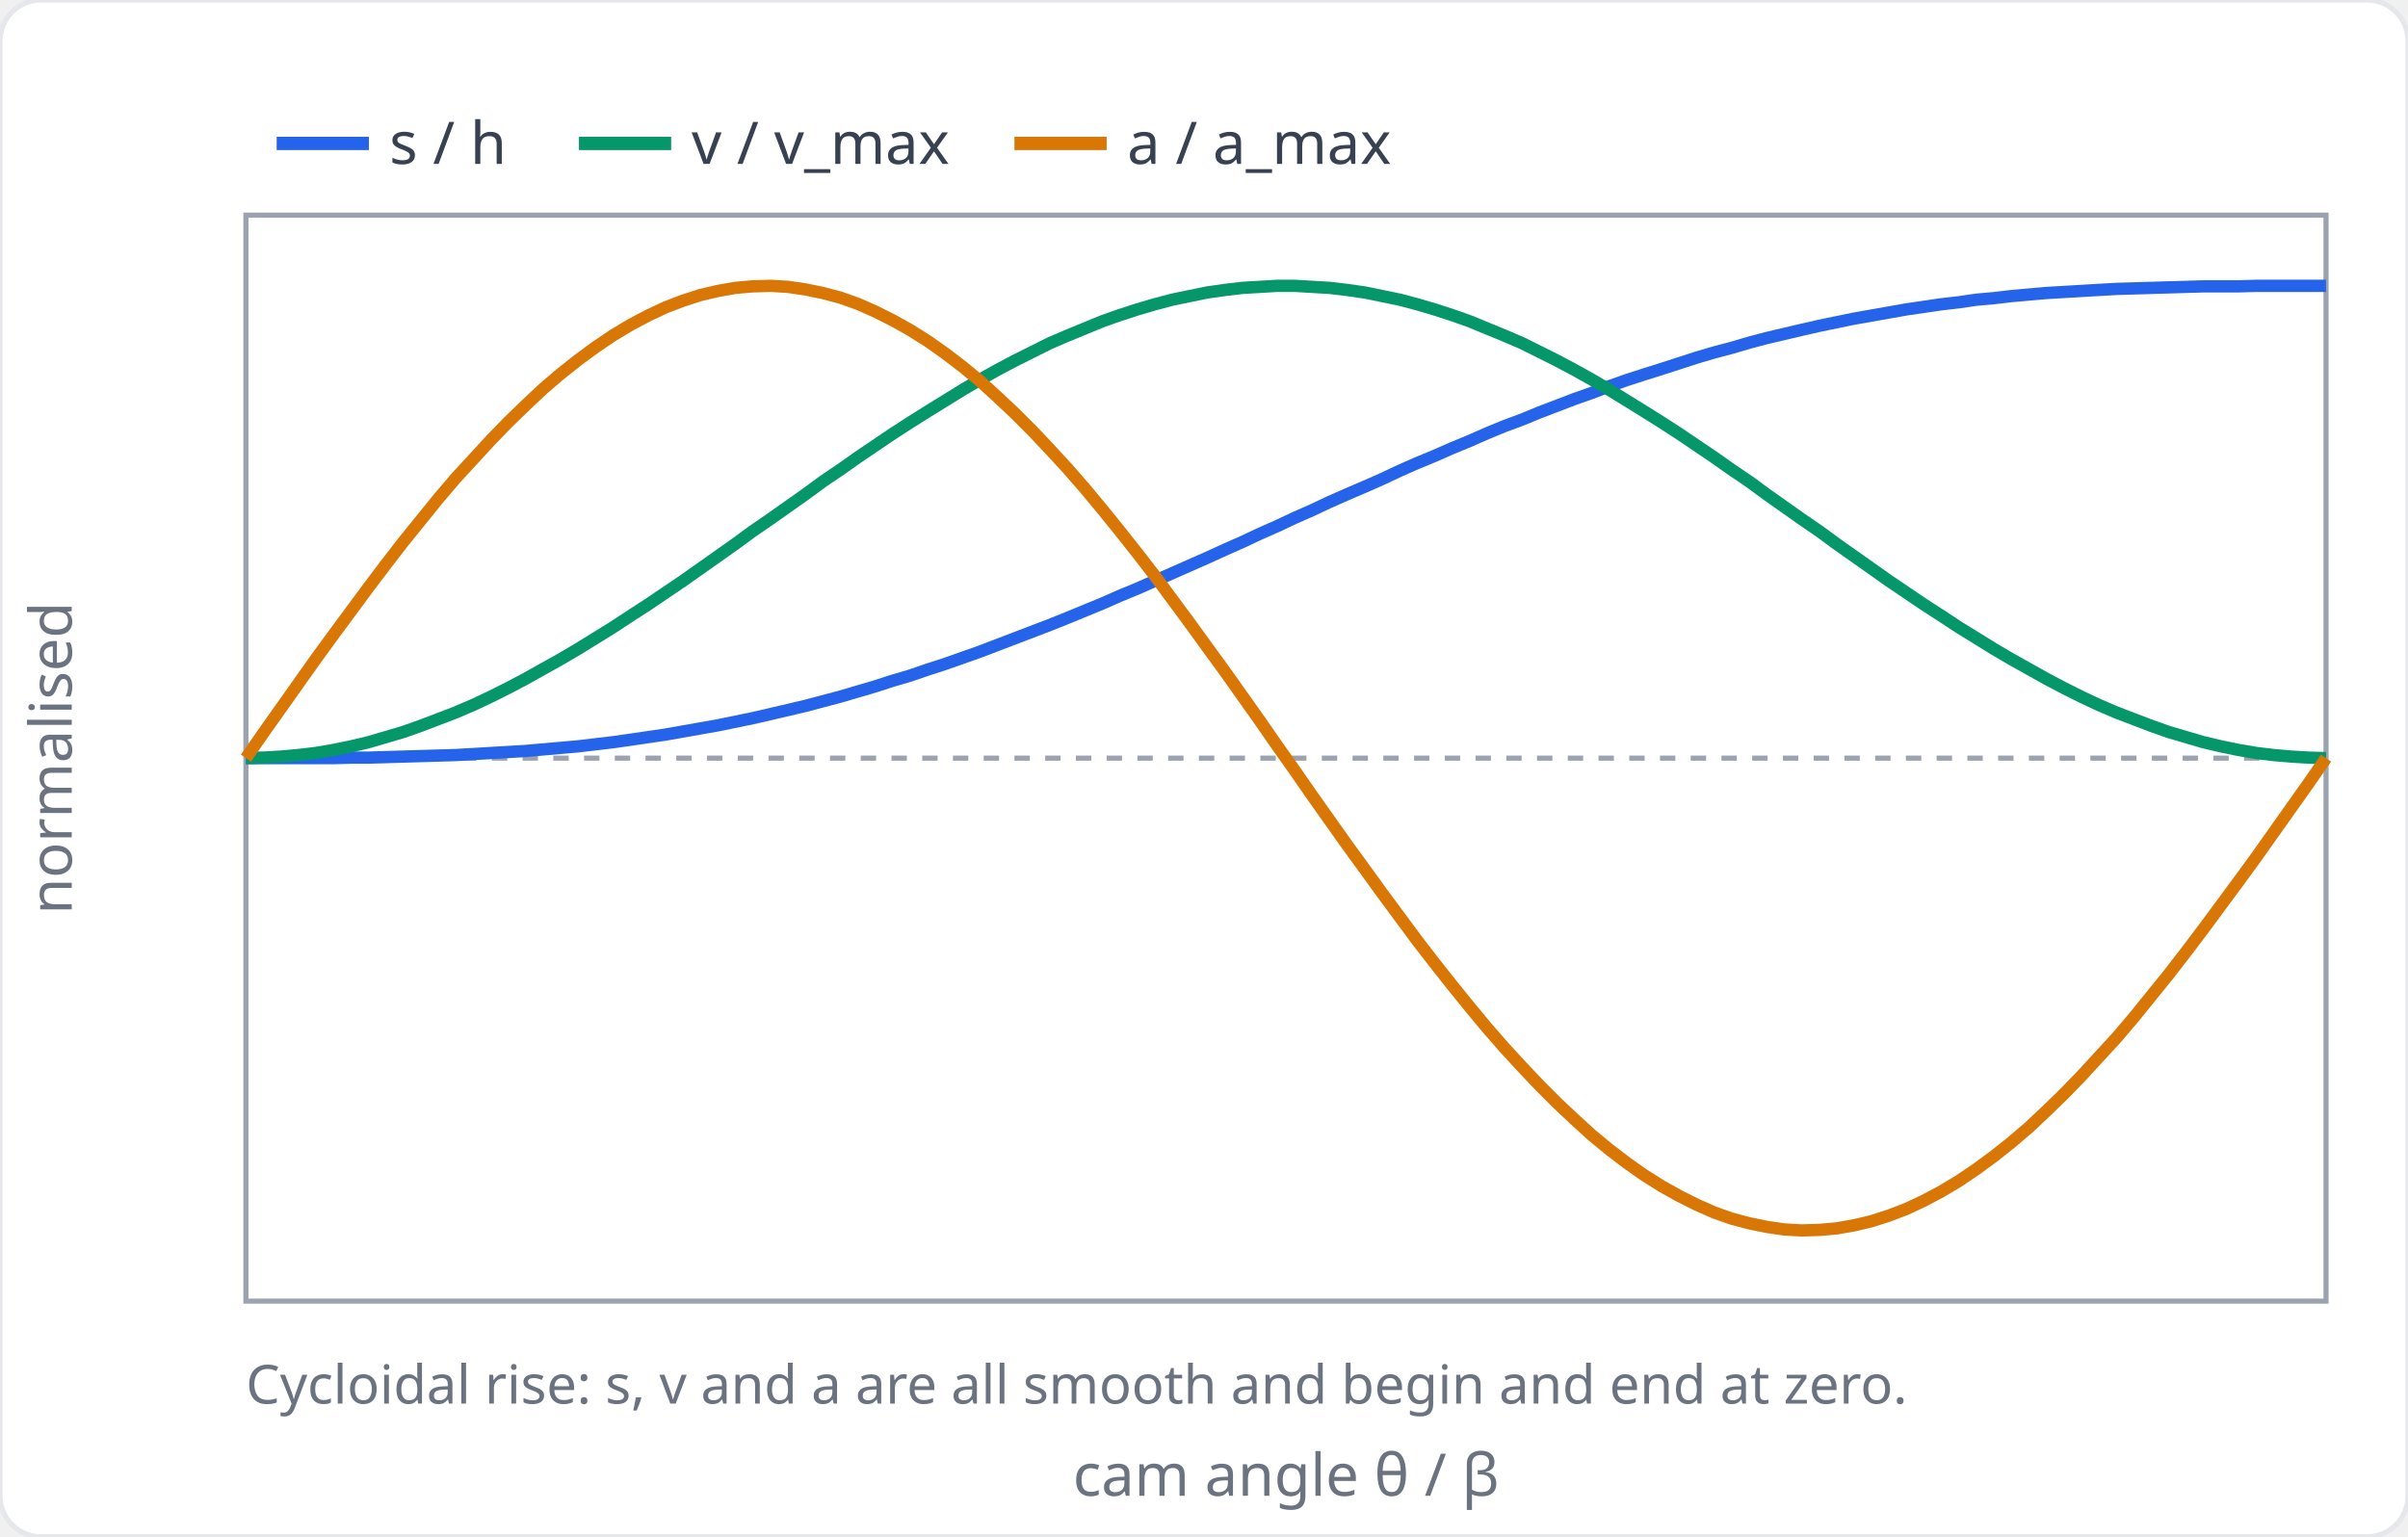
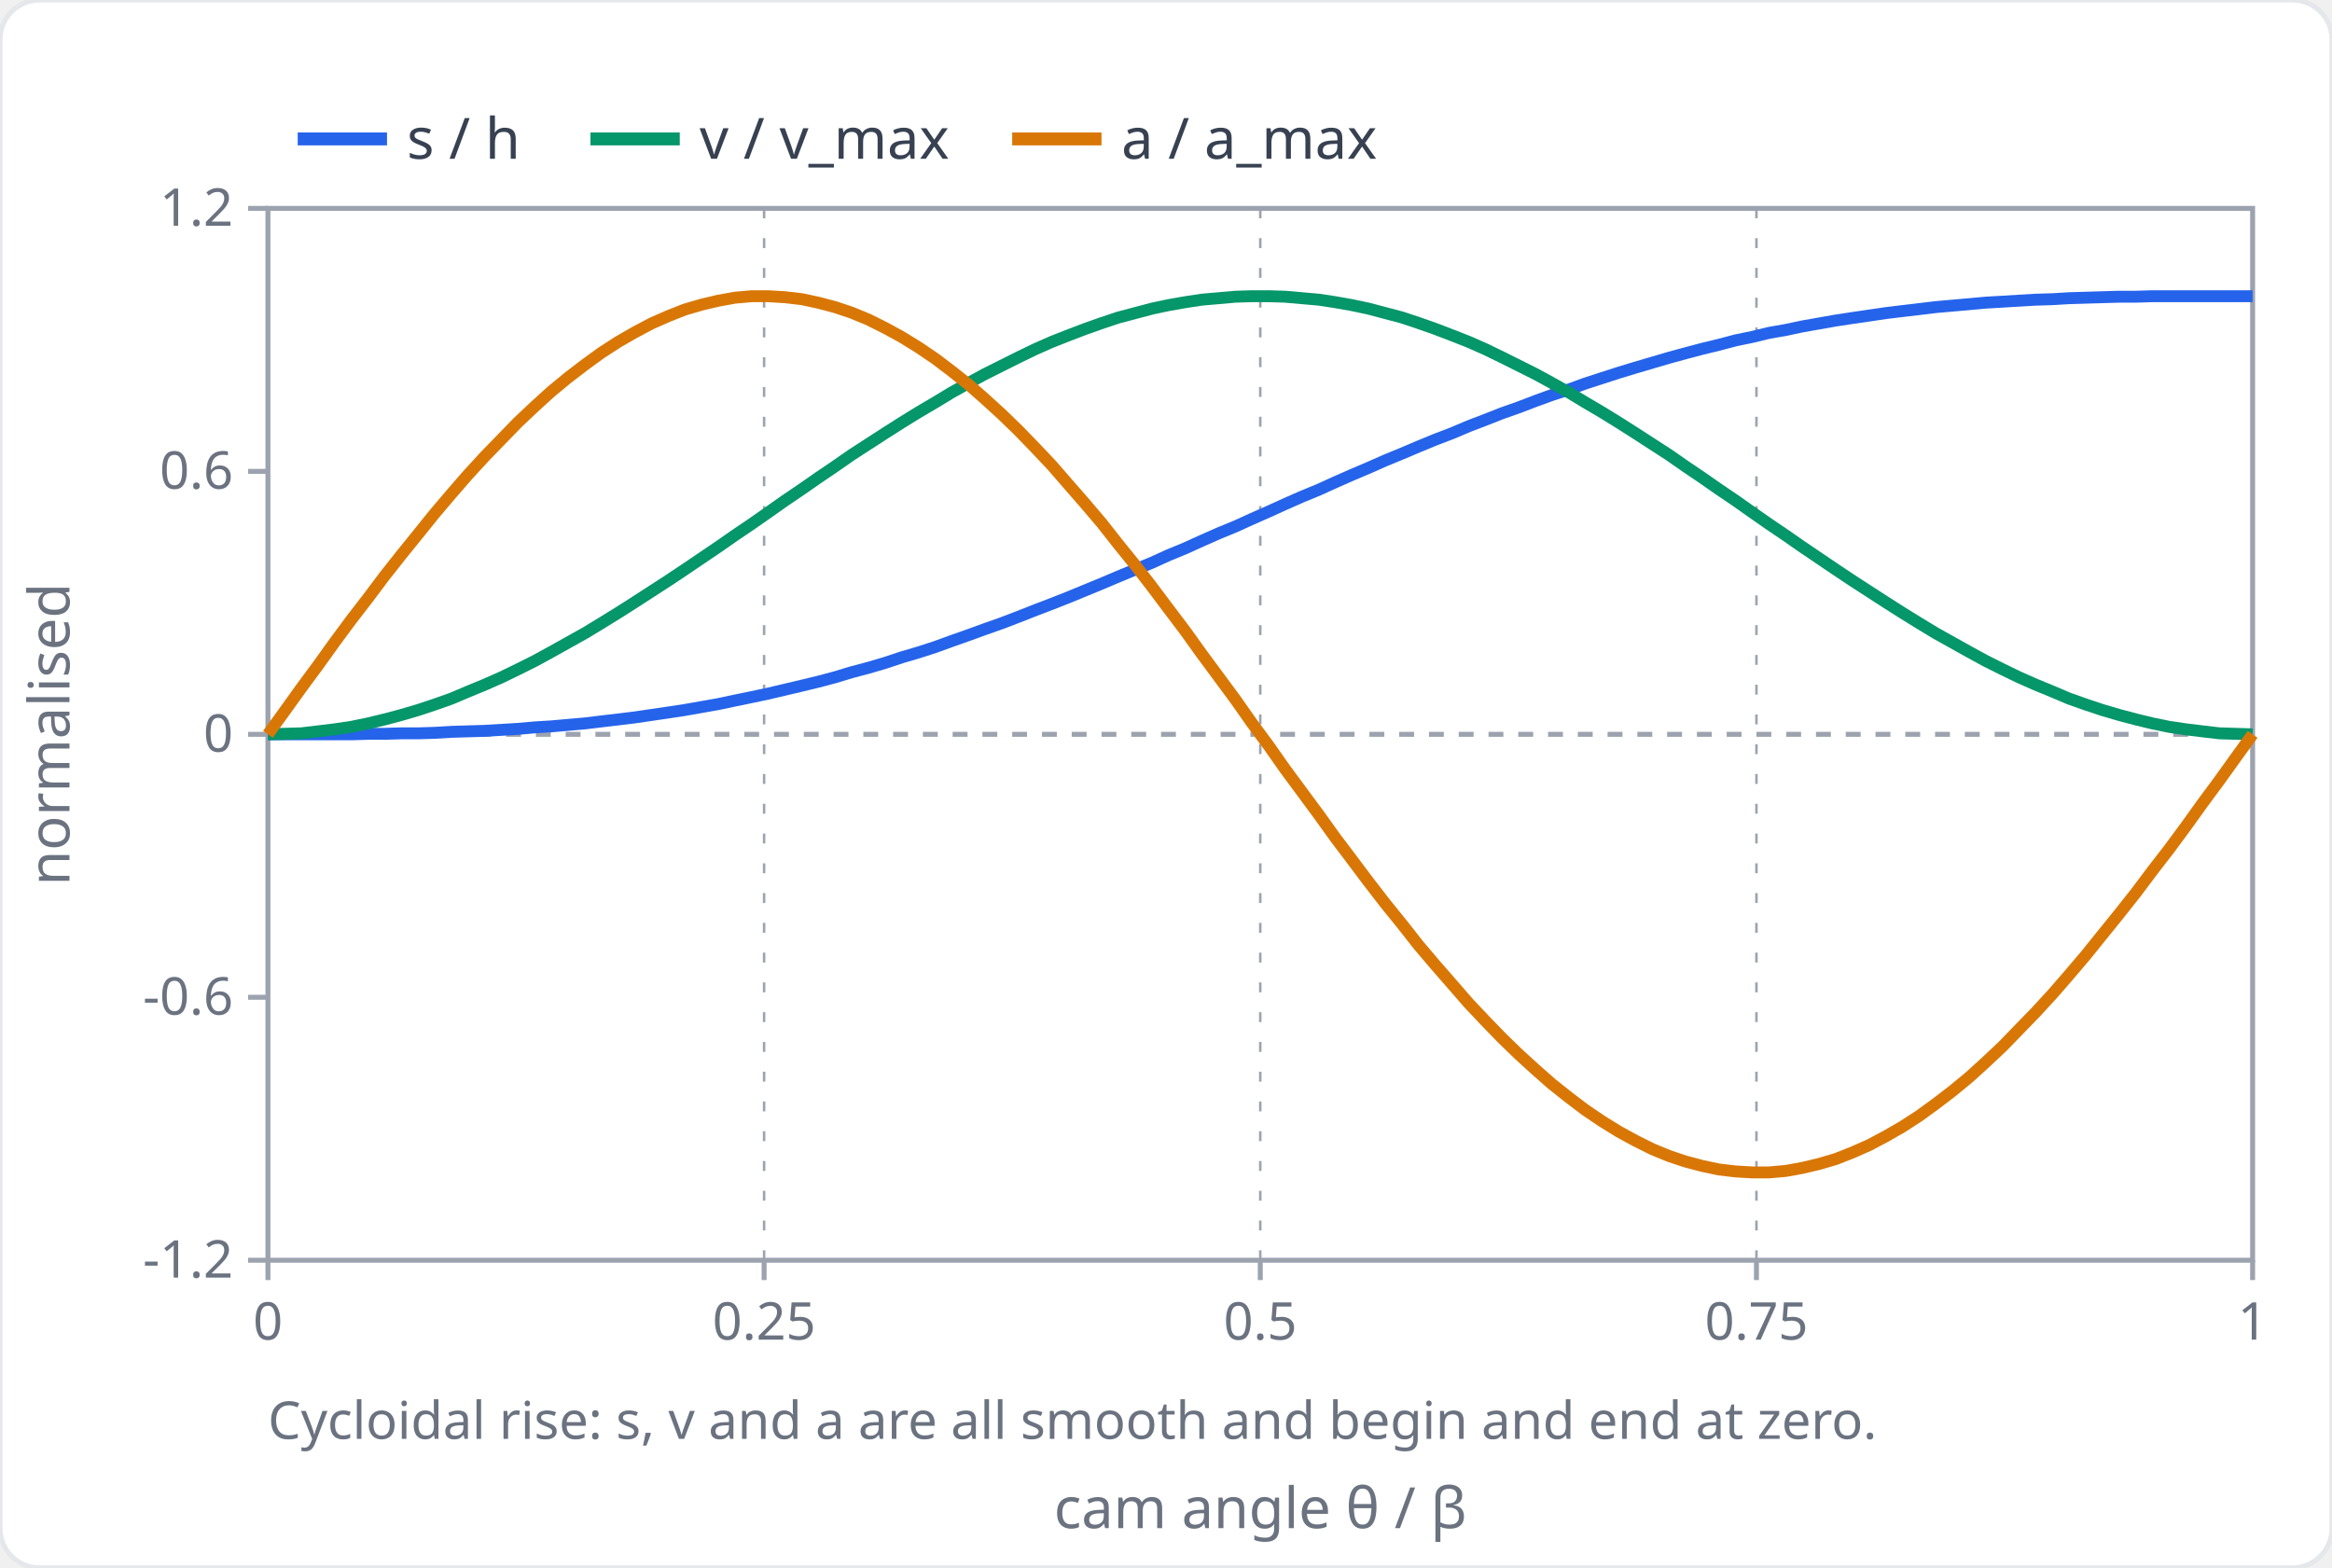
- <svg xmlns="http://www.w3.org/2000/svg" viewBox="0 0 470 300" width="100%" role="img" aria-label="Cycloidal rise displacement, velocity and acceleration diagram">
-   <rect data-bg="1" x="0" y="0" width="470" height="300" rx="8" fill="#ffffff" stroke="#e5e7eb" stroke-width="1" />
-   <rect x="48" y="42" width="406" height="212" fill="none" stroke="#9ca3af" stroke-width="1" />
-   <line x1="48" y1="148.0" x2="454" y2="148.0" stroke="#9ca3af" stroke-width="1" stroke-dasharray="3 3" />
-   <polyline points="48.0,148.0 51.4,148.0 54.8,148.0 58.2,148.0 61.6,148.0 65.1,148.0 68.5,147.9 71.9,147.9 75.3,147.8 78.7,147.7 82.1,147.6 85.5,147.5 88.9,147.4 92.4,147.2 95.8,147.0 99.2,146.8 102.6,146.6 106.0,146.3 109.4,146.0 112.8,145.7 116.2,145.3 119.6,144.9 123.1,144.4 126.5,143.9 129.9,143.4 133.3,142.8 136.7,142.2 140.1,141.6 143.5,140.9 146.9,140.2 150.4,139.4 153.8,138.6 157.2,137.8 160.6,136.9 164.0,136.0 167.4,135.0 170.8,134.0 174.2,132.9 177.6,131.9 181.1,130.7 184.5,129.6 187.9,128.4 191.3,127.2 194.7,125.9 198.1,124.6 201.5,123.3 204.9,122.0 208.4,120.6 211.8,119.2 215.2,117.8 218.6,116.3 222.0,114.9 225.4,113.4 228.8,111.9 232.2,110.4 235.6,108.9 239.1,107.3 242.5,105.8 245.9,104.2 249.3,102.7 252.7,101.1 256.1,99.6 259.5,98.0 262.9,96.5 266.4,95.0 269.8,93.5 273.2,91.9 276.6,90.4 280.0,89.0 283.4,87.5 286.8,86.1 290.2,84.6 293.6,83.2 297.1,81.9 300.5,80.5 303.9,79.2 307.3,77.9 310.7,76.7 314.1,75.4 317.5,74.2 320.9,73.1 324.4,72.0 327.8,70.9 331.2,69.8 334.6,68.8 338.0,67.9 341.4,66.9 344.8,66.0 348.2,65.2 351.6,64.4 355.1,63.6 358.5,62.9 361.9,62.2 365.3,61.6 368.7,61.0 372.1,60.4 375.5,59.9 378.9,59.4 382.4,59.0 385.8,58.5 389.2,58.2 392.6,57.8 396.0,57.5 399.4,57.2 402.8,57.0 406.2,56.8 409.6,56.6 413.1,56.4 416.5,56.3 419.9,56.2 423.3,56.1 426.7,56.0 430.1,55.9 433.5,55.9 436.9,55.9 440.4,55.8 443.8,55.8 447.2,55.8 450.6,55.8 454.0,55.8" fill="none" stroke="#2563eb" stroke-width="2.4" />
-   <polyline points="48.0,148.0 51.4,147.9 54.8,147.7 58.2,147.4 61.6,147.0 65.1,146.4 68.5,145.7 71.9,144.9 75.3,143.9 78.7,142.9 82.1,141.7 85.5,140.4 88.9,139.1 92.4,137.6 95.8,136.0 99.2,134.3 102.6,132.5 106.0,130.6 109.4,128.7 112.8,126.7 116.2,124.6 119.6,122.5 123.1,120.2 126.5,118.0 129.9,115.7 133.3,113.4 136.7,111.0 140.1,108.6 143.5,106.2 146.9,103.7 150.4,101.3 153.8,98.9 157.2,96.5 160.6,94.0 164.0,91.7 167.4,89.3 170.8,87.0 174.2,84.7 177.6,82.5 181.1,80.3 184.5,78.2 187.9,76.1 191.3,74.1 194.7,72.2 198.1,70.4 201.5,68.7 204.9,67.0 208.4,65.5 211.8,64.1 215.2,62.7 218.6,61.5 222.0,60.4 225.4,59.4 228.8,58.5 232.2,57.8 235.6,57.1 239.1,56.6 242.5,56.2 245.9,56.0 249.3,55.8 252.7,55.8 256.1,56.0 259.5,56.2 262.9,56.6 266.4,57.1 269.8,57.8 273.2,58.5 276.6,59.4 280.0,60.4 283.4,61.5 286.8,62.7 290.2,64.1 293.6,65.5 297.1,67.0 300.5,68.7 303.9,70.4 307.3,72.2 310.7,74.1 314.1,76.1 317.5,78.2 320.9,80.3 324.4,82.5 327.8,84.7 331.2,87.0 334.6,89.3 338.0,91.7 341.4,94.0 344.8,96.5 348.2,98.9 351.6,101.3 355.1,103.7 358.5,106.2 361.9,108.6 365.3,111.0 368.7,113.4 372.1,115.7 375.5,118.0 378.9,120.2 382.4,122.5 385.8,124.6 389.2,126.7 392.6,128.7 396.0,130.6 399.4,132.5 402.8,134.3 406.2,136.0 409.6,137.6 413.1,139.1 416.5,140.4 419.9,141.7 423.3,142.9 426.7,143.9 430.1,144.9 433.5,145.7 436.9,146.4 440.4,147.0 443.8,147.4 447.2,147.7 450.6,147.9 454.0,148.0" fill="none" stroke="#059669" stroke-width="2.4" />
-   <polyline points="48.0,148.0 51.4,143.1 54.8,138.3 58.2,133.5 61.6,128.7 65.1,123.9 68.5,119.3 71.9,114.7 75.3,110.2 78.7,105.8 82.1,101.6 85.5,97.4 88.9,93.4 92.4,89.6 95.8,85.9 99.2,82.4 102.6,79.1 106.0,75.9 109.4,73.0 112.8,70.3 116.2,67.8 119.6,65.5 123.1,63.4 126.5,61.6 129.9,60.0 133.3,58.7 136.7,57.6 140.1,56.8 143.5,56.2 146.9,55.9 150.4,55.8 153.8,56.0 157.2,56.5 160.6,57.2 164.0,58.1 167.4,59.3 170.8,60.8 174.2,62.5 177.6,64.4 181.1,66.6 184.5,69.0 187.9,71.6 191.3,74.4 194.7,77.5 198.1,80.7 201.5,84.1 204.9,87.7 208.4,91.5 211.8,95.4 215.2,99.5 218.6,103.7 222.0,108.0 225.4,112.4 228.8,117.0 232.2,121.6 235.6,126.3 239.1,131.1 242.5,135.9 245.9,140.7 249.3,145.6 252.7,150.4 256.1,155.3 259.5,160.1 262.9,164.9 266.4,169.7 269.8,174.4 273.2,179.0 276.6,183.6 280.0,188.0 283.4,192.3 286.8,196.5 290.2,200.6 293.6,204.5 297.1,208.3 300.5,211.9 303.9,215.3 307.3,218.5 310.7,221.6 314.1,224.4 317.5,227.0 320.9,229.4 324.4,231.6 327.8,233.5 331.2,235.2 334.6,236.7 338.0,237.9 341.4,238.8 344.8,239.5 348.2,240.0 351.6,240.2 355.1,240.1 358.5,239.8 361.9,239.2 365.3,238.4 368.7,237.3 372.1,236.0 375.5,234.4 378.9,232.6 382.4,230.5 385.8,228.2 389.2,225.7 392.6,223.0 396.0,220.1 399.4,216.9 402.8,213.6 406.2,210.1 409.6,206.4 413.1,202.6 416.5,198.6 419.9,194.4 423.3,190.2 426.7,185.8 430.1,181.3 433.5,176.7 436.9,172.1 440.4,167.3 443.8,162.5 447.2,157.7 450.6,152.9 454.0,148.0" fill="none" stroke="#d97706" stroke-width="2.4" />
-   <line x1="54" y1="28" x2="72" y2="28" stroke="#2563eb" stroke-width="2.6" />
-   <text x="76" y="32" fill="#374151" font-size="11.5" font-family="sans-serif">s / h</text>
-   <line x1="113" y1="28" x2="131" y2="28" stroke="#059669" stroke-width="2.6" />
-   <text x="135" y="32" fill="#374151" font-size="11.5" font-family="sans-serif">v / v_max</text>
-   <line x1="198" y1="28" x2="216" y2="28" stroke="#d97706" stroke-width="2.6" />
-   <text x="220" y="32" fill="#374151" font-size="11.5" font-family="sans-serif">a / a_max</text>
-   <text x="251" y="292" fill="#6b7280" font-size="11.5" font-family="sans-serif" text-anchor="middle">cam angle θ / β</text>
+ <svg xmlns="http://www.w3.org/2000/svg" viewBox="0 0 470 316" width="100%" role="img" aria-label="Cycloidal rise displacement, velocity and acceleration diagram">
+   <rect data-bg="1" x="0" y="0" width="470" height="316" rx="8" fill="#ffffff" stroke="#e5e7eb" stroke-width="1" />
+   <rect x="54" y="42" width="400" height="212" fill="none" stroke="#9ca3af" stroke-width="1" />
+   <line x1="54.0" y1="254" x2="54.0" y2="258" stroke="#9ca3af" stroke-width="1" />
+   <text x="54.0" y="270" fill="#6b7280" font-size="10.5" font-family="sans-serif" text-anchor="middle">0</text>
+   <line x1="154.0" y1="254" x2="154.0" y2="258" stroke="#9ca3af" stroke-width="1" />
+   <line x1="154.0" y1="42" x2="154.0" y2="254" stroke="#9ca3af" stroke-width="0.5" stroke-dasharray="2 4" />
+   <text x="154.0" y="270" fill="#6b7280" font-size="10.5" font-family="sans-serif" text-anchor="middle">0.25</text>
+   <line x1="254.0" y1="254" x2="254.0" y2="258" stroke="#9ca3af" stroke-width="1" />
+   <line x1="254.0" y1="42" x2="254.0" y2="254" stroke="#9ca3af" stroke-width="0.5" stroke-dasharray="2 4" />
+   <text x="254.0" y="270" fill="#6b7280" font-size="10.5" font-family="sans-serif" text-anchor="middle">0.5</text>
+   <line x1="354.0" y1="254" x2="354.0" y2="258" stroke="#9ca3af" stroke-width="1" />
+   <line x1="354.0" y1="42" x2="354.0" y2="254" stroke="#9ca3af" stroke-width="0.5" stroke-dasharray="2 4" />
+   <text x="354.0" y="270" fill="#6b7280" font-size="10.5" font-family="sans-serif" text-anchor="middle">0.75</text>
+   <line x1="454.0" y1="254" x2="454.0" y2="258" stroke="#9ca3af" stroke-width="1" />
+   <line x1="454.0" y1="42" x2="454.0" y2="254" stroke="#9ca3af" stroke-width="0.5" stroke-dasharray="2 4" />
+   <text x="454.0" y="270" fill="#6b7280" font-size="10.5" font-family="sans-serif" text-anchor="middle">1</text>
+   <line x1="50" y1="254.0" x2="54" y2="254.0" stroke="#9ca3af" stroke-width="1" />
+   <text x="47" y="257.5" fill="#6b7280" font-size="10.5" font-family="sans-serif" text-anchor="end">-1.2</text>
+   <line x1="50" y1="201.0" x2="54" y2="201.0" stroke="#9ca3af" stroke-width="1" />
+   <text x="47" y="204.5" fill="#6b7280" font-size="10.5" font-family="sans-serif" text-anchor="end">-0.6</text>
+   <line x1="50" y1="148.0" x2="54" y2="148.0" stroke="#9ca3af" stroke-width="1" />
+   <text x="47" y="151.5" fill="#6b7280" font-size="10.5" font-family="sans-serif" text-anchor="end">0</text>
+   <line x1="50" y1="95.0" x2="54" y2="95.0" stroke="#9ca3af" stroke-width="1" />
+   <text x="47" y="98.5" fill="#6b7280" font-size="10.5" font-family="sans-serif" text-anchor="end">0.6</text>
+   <line x1="50" y1="42.0" x2="54" y2="42.0" stroke="#9ca3af" stroke-width="1" />
+   <text x="47" y="45.5" fill="#6b7280" font-size="10.5" font-family="sans-serif" text-anchor="end">1.2</text>
+   <line x1="54" y1="148.0" x2="454" y2="148.0" stroke="#9ca3af" stroke-width="1" stroke-dasharray="3 3" />
+   <polyline points="54.0,148.0 57.4,148.0 60.7,148.0 64.1,148.0 67.4,148.0 70.8,148.0 74.2,147.9 77.5,147.9 80.9,147.8 84.3,147.8 87.6,147.7 91.0,147.5 94.3,147.4 97.7,147.3 101.1,147.1 104.4,146.9 107.8,146.6 111.1,146.4 114.5,146.1 117.9,145.8 121.2,145.4 124.6,145.0 127.9,144.6 131.3,144.1 134.7,143.6 138.0,143.1 141.4,142.5 144.8,141.9 148.1,141.2 151.5,140.5 154.8,139.8 158.2,139.0 161.6,138.2 164.9,137.4 168.3,136.5 171.6,135.5 175.0,134.6 178.4,133.6 181.7,132.5 185.1,131.5 188.5,130.4 191.8,129.2 195.2,128.0 198.5,126.8 201.9,125.6 205.3,124.3 208.6,123.0 212.0,121.7 215.3,120.4 218.7,119.0 222.1,117.6 225.4,116.2 228.8,114.8 232.2,113.4 235.5,111.9 238.9,110.5 242.2,109.0 245.6,107.5 249.0,106.1 252.3,104.6 255.7,103.1 259.0,101.6 262.4,100.1 265.8,98.7 269.1,97.2 272.5,95.7 275.8,94.3 279.2,92.8 282.6,91.4 285.9,90.0 289.3,88.6 292.7,87.3 296.0,85.9 299.4,84.6 302.7,83.3 306.1,82.1 309.5,80.8 312.8,79.6 316.2,78.5 319.5,77.3 322.9,76.2 326.3,75.1 329.6,74.1 333.0,73.1 336.4,72.1 339.7,71.2 343.1,70.3 346.4,69.5 349.8,68.6 353.2,67.9 356.5,67.1 359.9,66.5 363.2,65.8 366.6,65.2 370.0,64.6 373.3,64.1 376.7,63.6 380.1,63.1 383.4,62.7 386.8,62.3 390.1,61.9 393.5,61.6 396.9,61.3 400.2,61.0 403.6,60.8 406.9,60.6 410.3,60.4 413.7,60.3 417.0,60.1 420.4,60.0 423.7,59.9 427.1,59.8 430.5,59.8 433.8,59.7 437.2,59.7 440.6,59.7 443.9,59.7 447.3,59.7 450.6,59.7 454.0,59.7" fill="none" stroke="#2563eb" stroke-width="2.4" />
+   <polyline points="54.0,148.0 57.4,147.9 60.7,147.8 64.1,147.4 67.4,147.0 70.8,146.5 74.2,145.8 77.5,145.0 80.9,144.1 84.3,143.1 87.6,142.0 91.0,140.8 94.3,139.4 97.7,138.0 101.1,136.5 104.4,134.9 107.8,133.2 111.1,131.4 114.5,129.5 117.9,127.6 121.2,125.6 124.6,123.5 127.9,121.4 131.3,119.2 134.7,117.0 138.0,114.8 141.4,112.5 144.8,110.2 148.1,107.9 151.5,105.6 154.8,103.3 158.2,100.9 161.6,98.6 164.9,96.3 168.3,94.0 171.6,91.7 175.0,89.5 178.4,87.3 181.7,85.2 185.1,83.1 188.5,81.1 191.8,79.1 195.2,77.2 198.5,75.4 201.9,73.7 205.3,72.0 208.6,70.4 212.0,68.9 215.3,67.6 218.7,66.3 222.1,65.1 225.4,64.0 228.8,63.1 232.2,62.2 235.5,61.5 238.9,60.9 242.2,60.4 245.6,60.1 249.0,59.8 252.3,59.7 255.7,59.7 259.0,59.8 262.4,60.1 265.8,60.4 269.1,60.9 272.5,61.5 275.8,62.2 279.2,63.1 282.6,64.0 285.9,65.1 289.3,66.3 292.7,67.6 296.0,68.9 299.4,70.4 302.7,72.0 306.1,73.7 309.5,75.4 312.8,77.2 316.2,79.1 319.5,81.1 322.9,83.1 326.3,85.2 329.6,87.3 333.0,89.5 336.4,91.7 339.7,94.0 343.1,96.3 346.4,98.6 349.8,100.9 353.2,103.3 356.5,105.6 359.9,107.9 363.2,110.2 366.6,112.5 370.0,114.8 373.3,117.0 376.7,119.2 380.1,121.4 383.4,123.5 386.8,125.6 390.1,127.6 393.5,129.5 396.9,131.4 400.2,133.2 403.6,134.9 406.9,136.5 410.3,138.0 413.7,139.4 417.0,140.8 420.4,142.0 423.7,143.1 427.1,144.1 430.5,145.0 433.8,145.8 437.2,146.5 440.6,147.0 443.9,147.4 447.3,147.8 450.6,147.9 454.0,148.0" fill="none" stroke="#059669" stroke-width="2.4" />
+   <polyline points="54.0,148.0 57.4,143.3 60.7,138.7 64.1,134.1 67.4,129.5 70.8,124.9 74.2,120.5 77.5,116.1 80.9,111.8 84.3,107.6 87.6,103.5 91.0,99.5 94.3,95.7 97.7,92.0 101.1,88.5 104.4,85.1 107.8,81.9 111.1,78.9 114.5,76.1 117.9,73.5 121.2,71.1 124.6,68.9 127.9,67.0 131.3,65.2 134.7,63.7 138.0,62.4 141.4,61.4 144.8,60.6 148.1,60.0 151.5,59.7 154.8,59.7 158.2,59.9 161.6,60.3 164.9,61.0 168.3,61.9 171.6,63.0 175.0,64.4 178.4,66.1 181.7,67.9 185.1,70.0 188.5,72.3 191.8,74.8 195.2,77.5 198.5,80.4 201.9,83.5 205.3,86.8 208.6,90.2 212.0,93.8 215.3,97.6 218.7,101.5 222.1,105.5 225.4,109.7 228.8,113.9 232.2,118.3 235.5,122.7 238.9,127.2 242.2,131.8 245.6,136.4 249.0,141.0 252.3,145.7 255.7,150.3 259.0,155.0 262.4,159.6 265.8,164.2 269.1,168.8 272.5,173.3 275.8,177.7 279.2,182.1 282.6,186.3 285.9,190.5 289.3,194.5 292.7,198.4 296.0,202.2 299.4,205.8 302.7,209.2 306.1,212.5 309.5,215.6 312.8,218.5 316.2,221.2 319.5,223.7 322.9,226.0 326.3,228.1 329.6,229.9 333.0,231.6 336.4,233.0 339.7,234.1 343.1,235.0 346.4,235.7 349.8,236.1 353.2,236.3 356.5,236.3 359.9,236.0 363.2,235.4 366.6,234.6 370.0,233.6 373.3,232.3 376.7,230.8 380.1,229.0 383.4,227.1 386.8,224.9 390.1,222.5 393.5,219.9 396.9,217.1 400.2,214.1 403.6,210.9 406.9,207.5 410.3,204.0 413.7,200.3 417.0,196.5 420.4,192.5 423.7,188.4 427.1,184.2 430.5,179.9 433.8,175.5 437.2,171.1 440.6,166.5 443.9,161.9 447.3,157.3 450.6,152.7 454.0,148.0" fill="none" stroke="#d97706" stroke-width="2.4" />
+   <line x1="60" y1="28" x2="78" y2="28" stroke="#2563eb" stroke-width="2.6" />
+   <text x="82" y="32" fill="#374151" font-size="11.5" font-family="sans-serif">s / h</text>
+   <line x1="119" y1="28" x2="137" y2="28" stroke="#059669" stroke-width="2.6" />
+   <text x="141" y="32" fill="#374151" font-size="11.5" font-family="sans-serif">v / v_max</text>
+   <line x1="204" y1="28" x2="222" y2="28" stroke="#d97706" stroke-width="2.6" />
+   <text x="226" y="32" fill="#374151" font-size="11.5" font-family="sans-serif">a / a_max</text>
+   <text x="254" y="308" fill="#6b7280" font-size="11.5" font-family="sans-serif" text-anchor="middle">cam angle θ / β</text>
  <text x="14" y="148" fill="#6b7280" font-size="11.5" font-family="sans-serif" text-anchor="middle" transform="rotate(-90 14 148)">normalised</text>
-   <text x="48" y="274" fill="#6b7280" font-size="10.5" font-family="sans-serif">Cycloidal rise: s, v and a are all smooth and begin and end at zero.</text>
+   <text x="54" y="290" fill="#6b7280" font-size="10.5" font-family="sans-serif">Cycloidal rise: s, v and a are all smooth and begin and end at zero.</text>
</svg>
